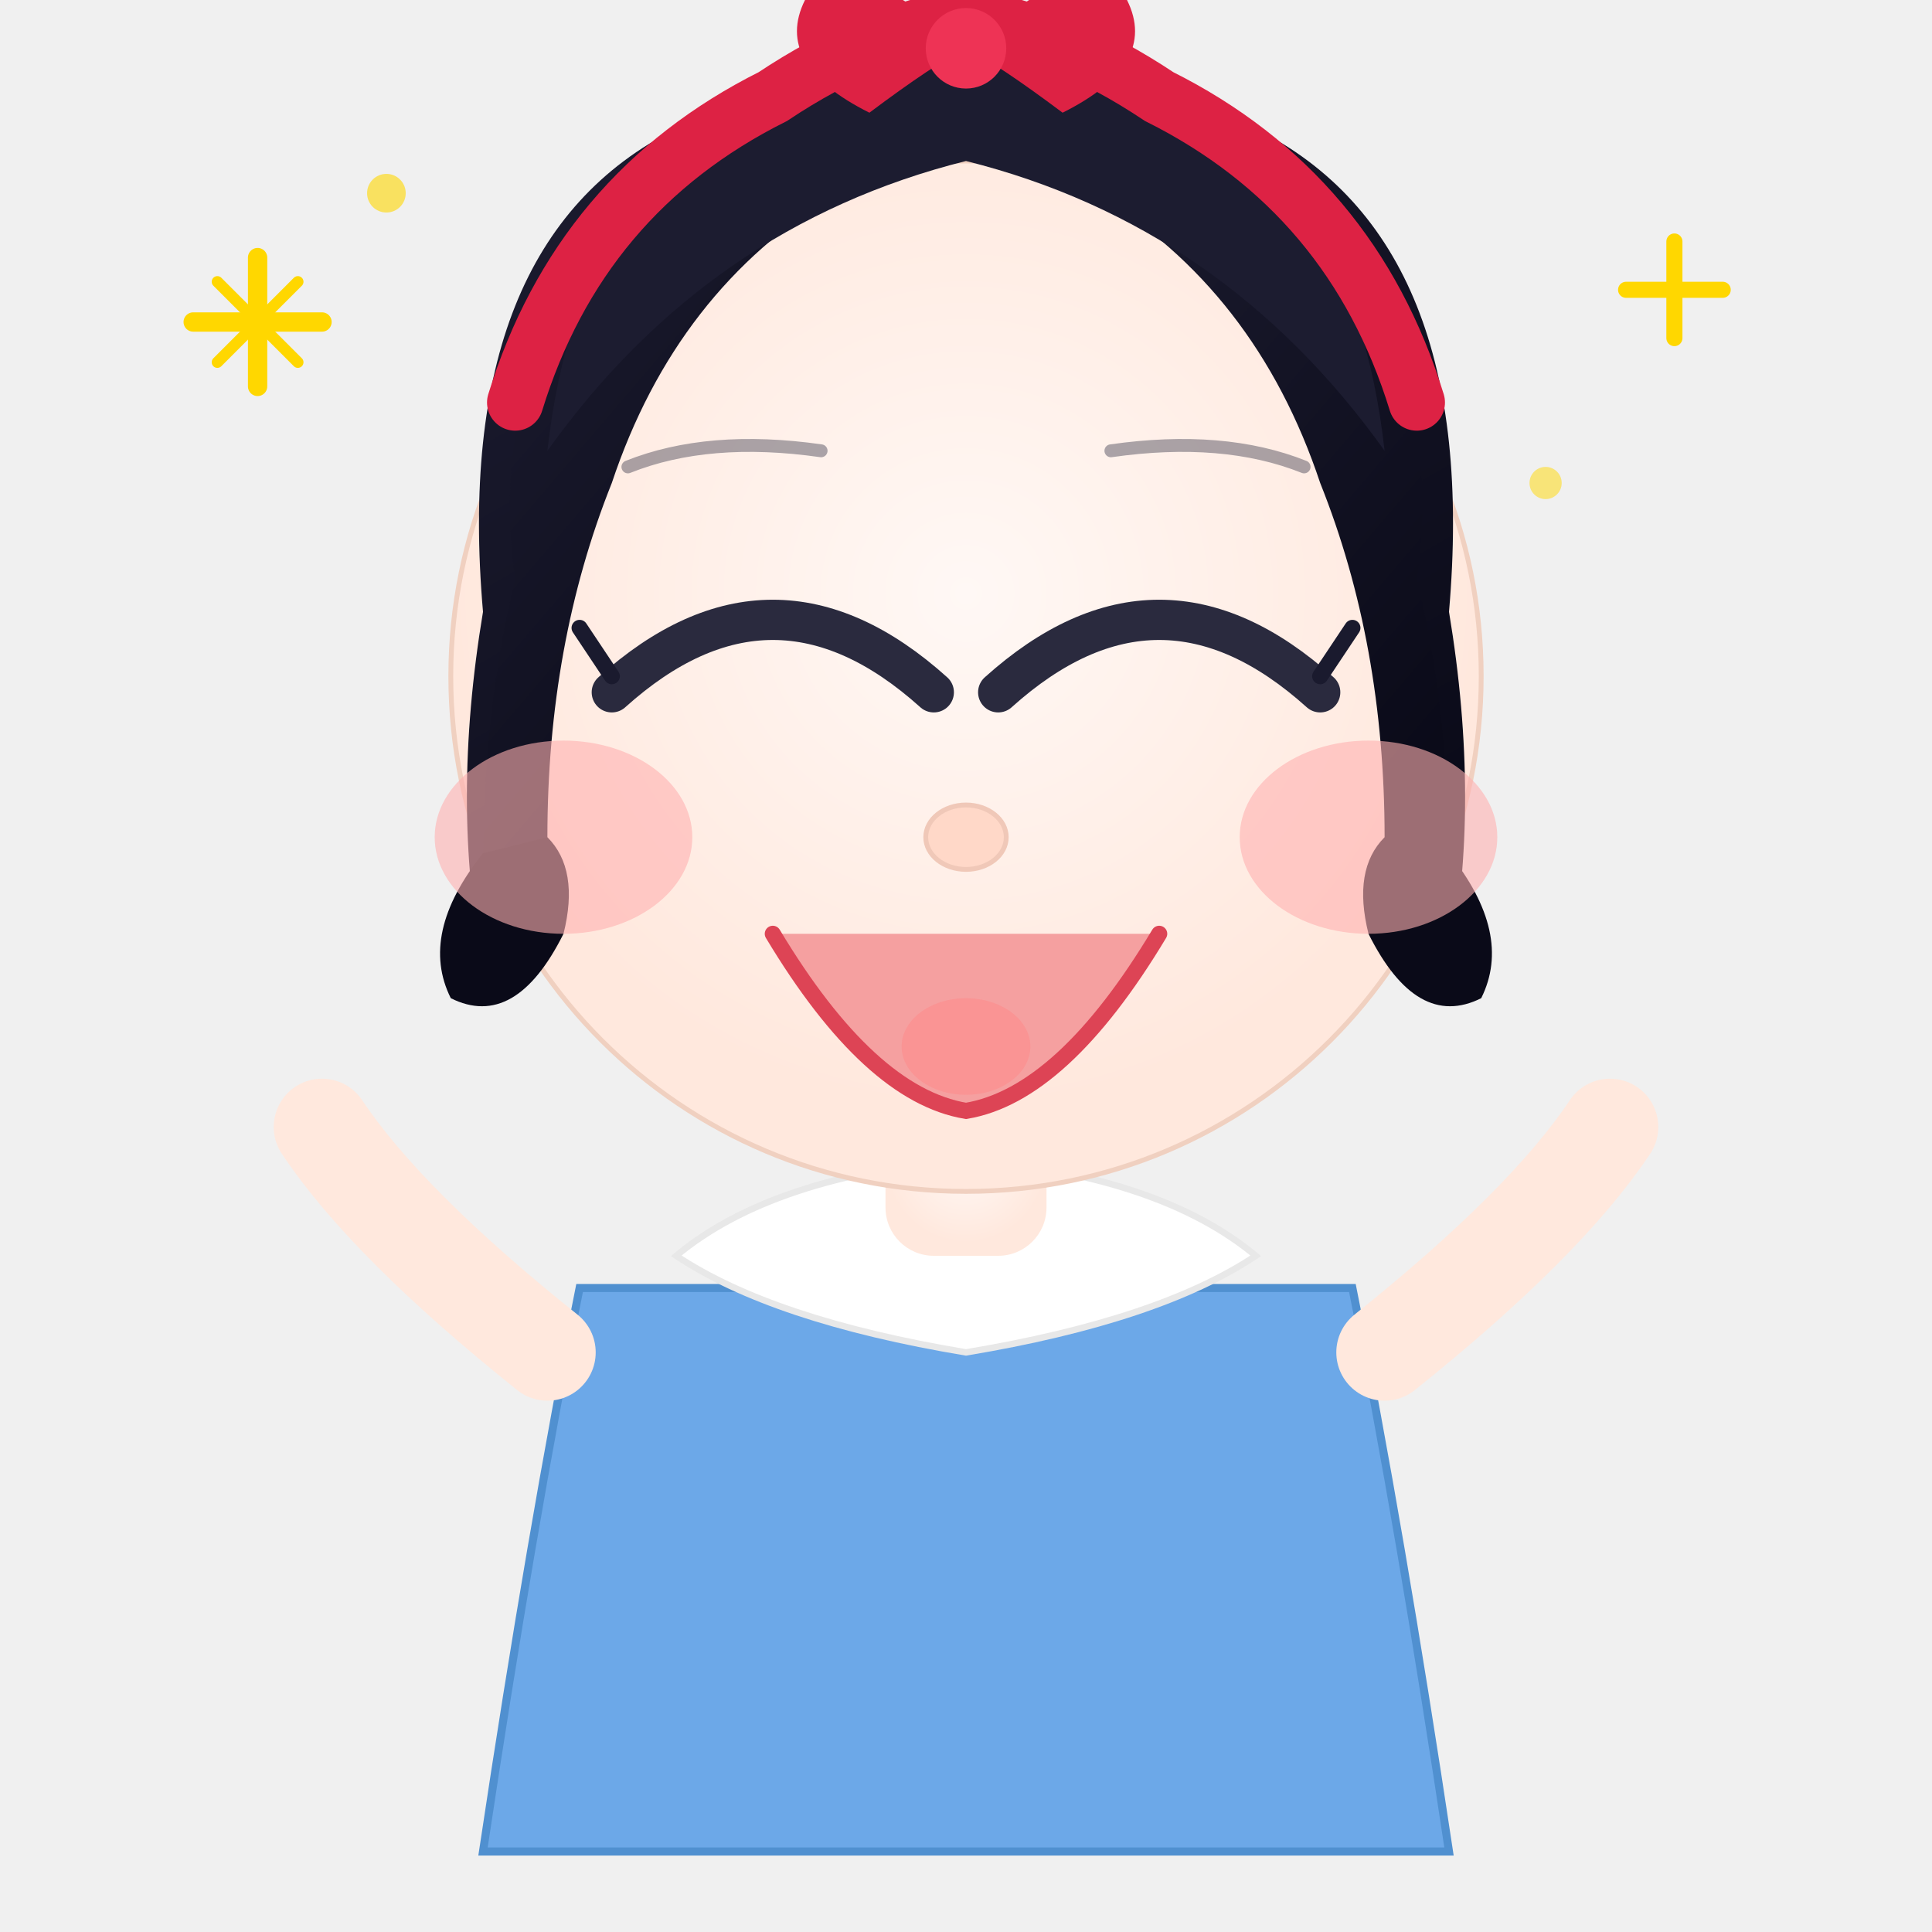
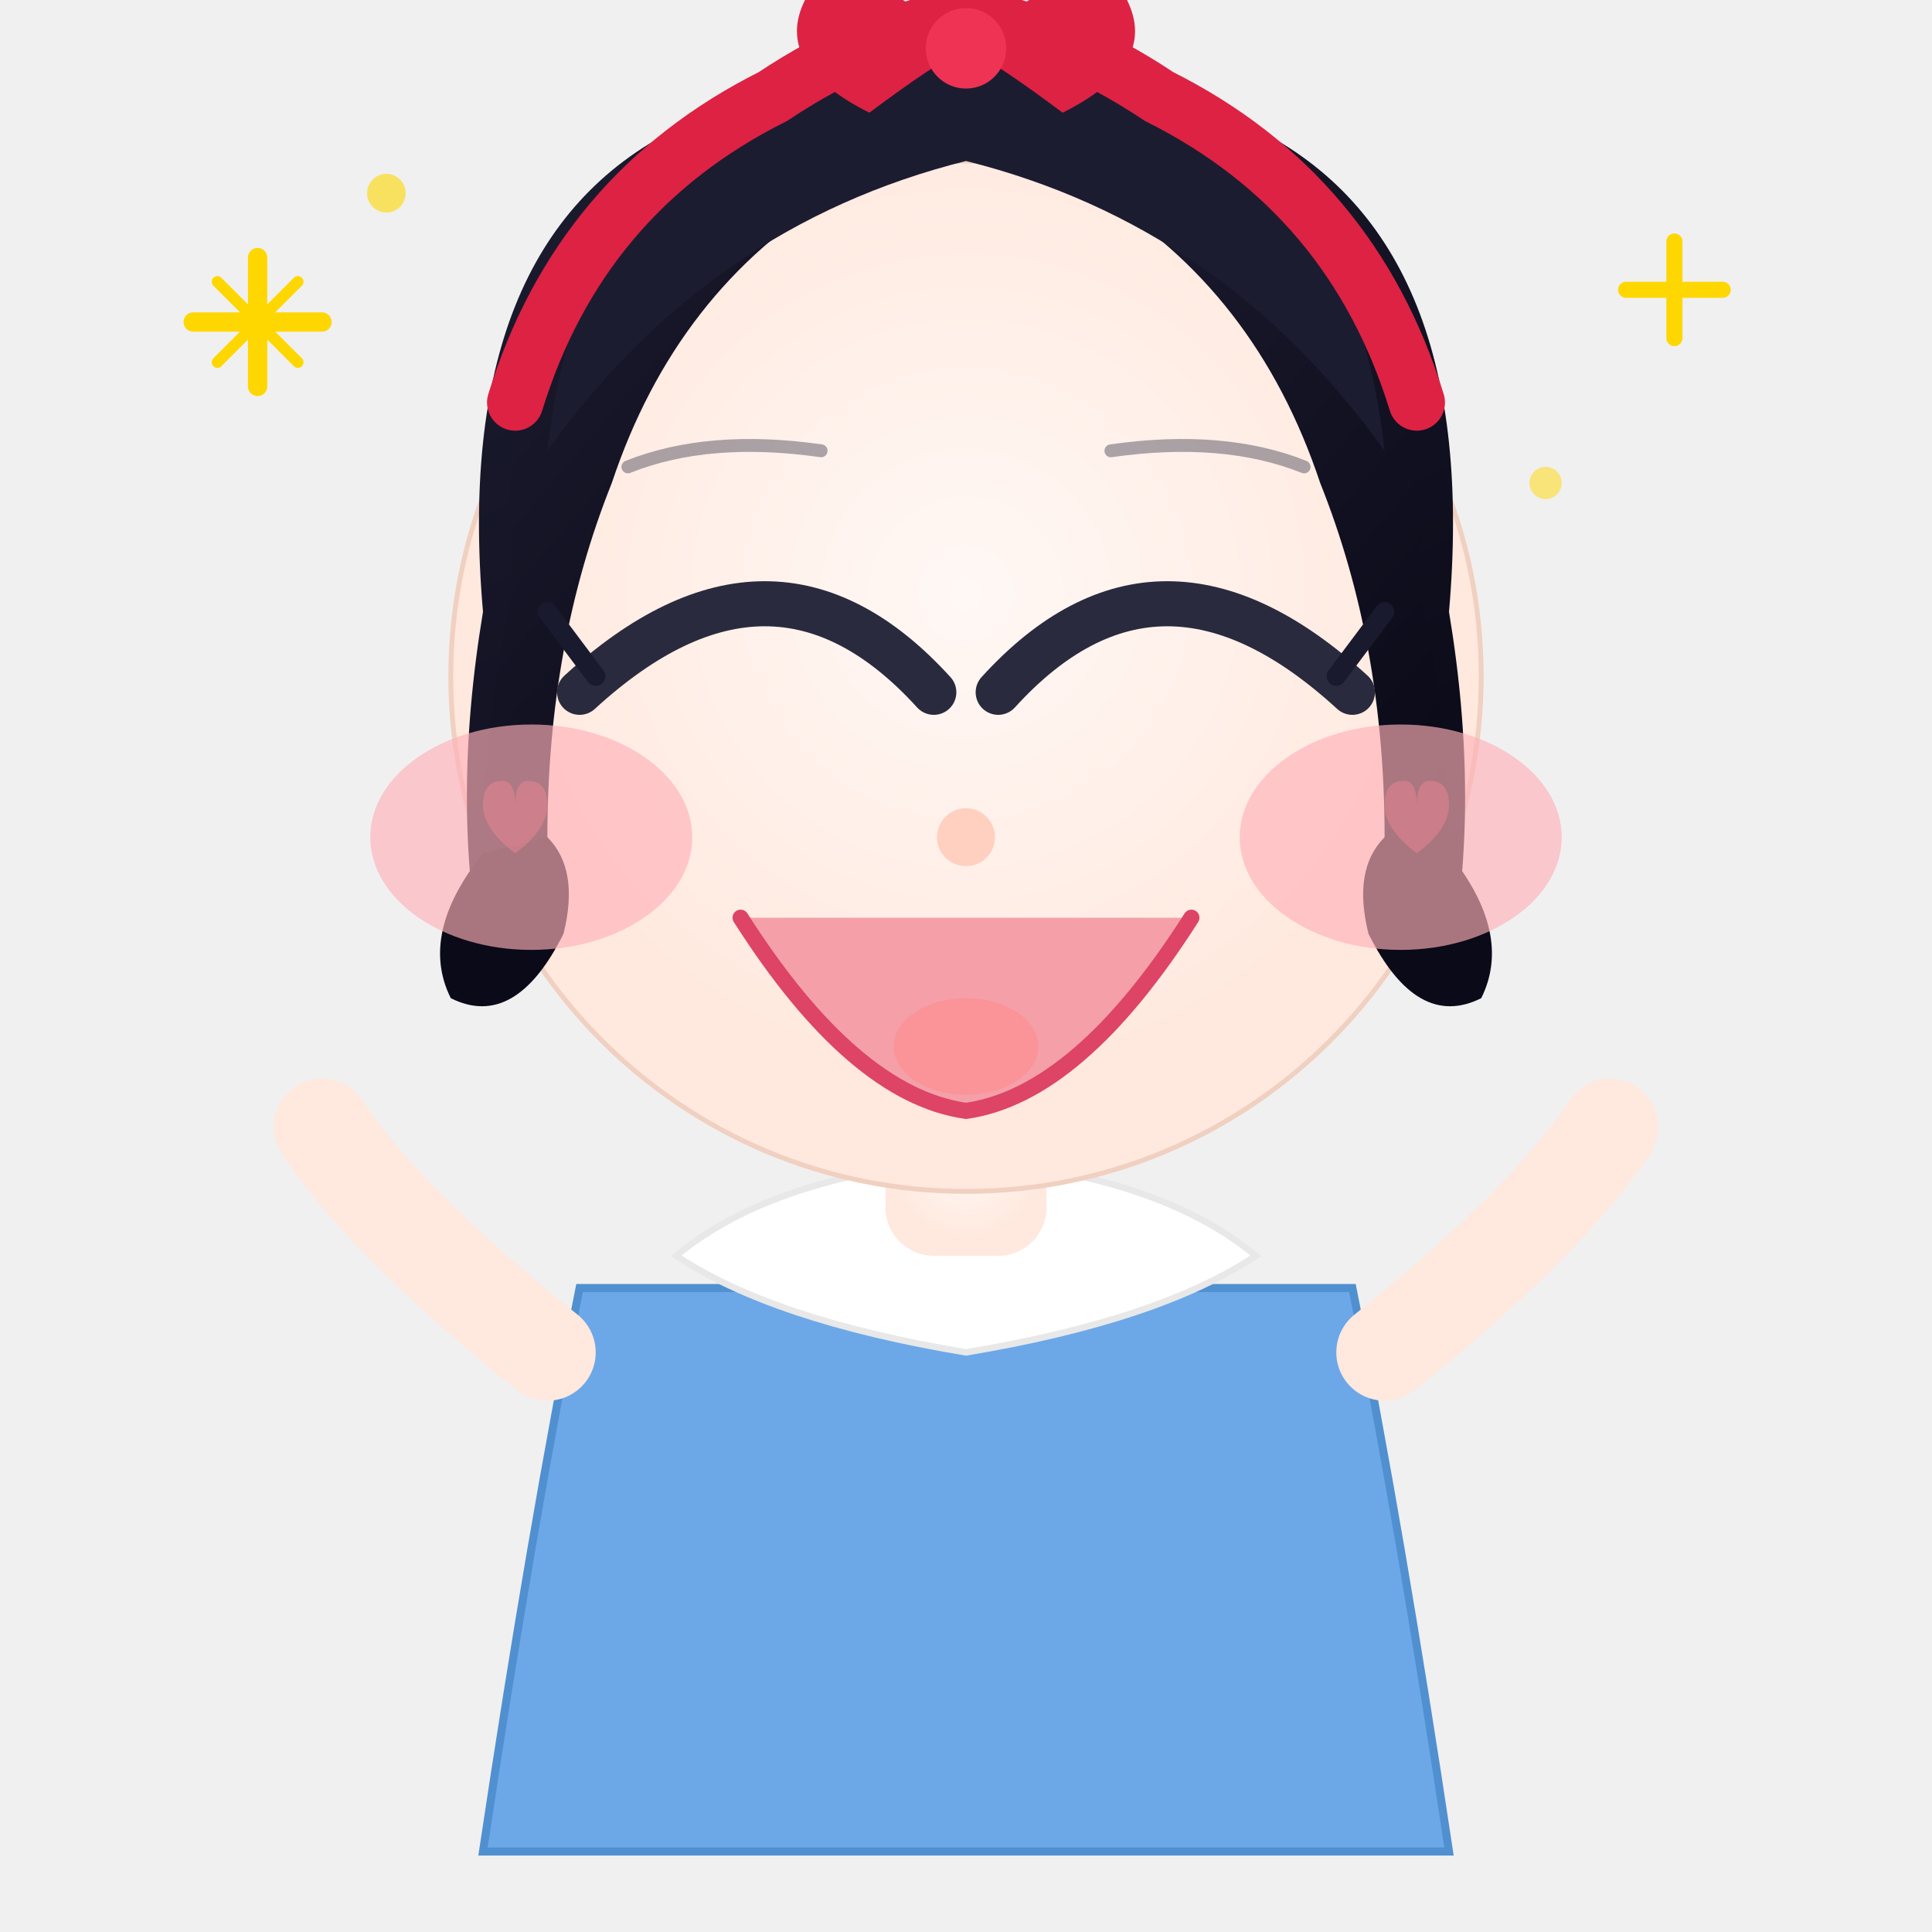
<svg xmlns="http://www.w3.org/2000/svg" viewBox="0 0 120 120" width="120" height="120">
  <defs>
    <radialGradient id="bSkinH" cx="50%" cy="42%" r="50%">
      <stop offset="0%" stop-color="#FFF8F5" />
      <stop offset="100%" stop-color="#FFE8DD" />
    </radialGradient>
    <linearGradient id="bHairH" x1="20%" y1="0%" x2="80%" y2="100%">
      <stop offset="0%" stop-color="#1C1C30" />
      <stop offset="100%" stop-color="#0A0A18" />
    </linearGradient>
  </defs>
  <path d="M36 80 Q33 95 30 115 L90 115 Q87 95 84 80 Z" fill="#6CA8E8" stroke="#5090D0" stroke-width="0.5" />
  <path d="M42 78 Q48 73 60 72 Q72 73 78 78 Q72 82 60 84 Q48 82 42 78 Z" fill="white" stroke="#E8E8E8" stroke-width="0.4" />
  <rect x="55" y="68" width="10" height="10" rx="3" fill="url(#bSkinH)" />
  <circle cx="60" cy="42" r="32" fill="url(#bSkinH)" stroke="#F0D0C0" stroke-width="0.3" />
  <path d="M30 38 Q28 15 42 8 Q52 2 60 1 Q68 2 78 8 Q92 15 90 38 Q92 50 90 60 L87 58 Q88 48 88 40 Q88 20 76 12 Q66 5 60 4 Q54 5 44 12 Q32 20 32 40 Q32 48 33 58 L30 60 Q28 50 30 38 Z" fill="url(#bHairH)" />
  <path d="M32 36 Q30 22 40 12 Q48 6 56 4 L52 12 Q42 18 38 30 Q34 40 34 52 Q32 56 30 54 Q30 44 32 36 Z" fill="url(#bHairH)" />
  <path d="M88 36 Q90 22 80 12 Q72 6 64 4 L68 12 Q78 18 82 30 Q86 40 86 52 Q88 56 90 54 Q90 44 88 36 Z" fill="url(#bHairH)" />
  <path d="M34 28 Q36 10 50 4 Q56 1 60 0 Q64 1 70 4 Q84 10 86 28 Q76 14 60 10 Q44 14 34 28 Z" fill="#1C1C30" />
  <path d="M30 53 Q26 58 28 62 Q32 64 35 58 Q36 54 34 52" fill="#0A0A18" />
  <path d="M90 53 Q94 58 92 62 Q88 64 85 58 Q84 54 86 52" fill="#0A0A18" />
  <path d="M32 25 Q36 12 48 6 Q54 2 60 1 Q66 2 72 6 Q84 12 88 25" fill="none" stroke="#DD2244" stroke-width="3.5" stroke-linecap="round" />
  <path d="M60 3 Q52 -4 50 0 Q48 4 54 7 Q58 4 60 3 Z" fill="#DD2244" />
  <path d="M60 3 Q68 -4 70 0 Q72 4 66 7 Q62 4 60 3 Z" fill="#DD2244" />
  <circle cx="60" cy="3" r="2.5" fill="#EE3355" />
  <path d="M39 29 Q44 27 51 28" fill="none" stroke="#2A2A3E" stroke-width="0.8" stroke-linecap="round" opacity="0.4" />
  <path d="M69 28 Q76 27 81 29" fill="none" stroke="#2A2A3E" stroke-width="0.8" stroke-linecap="round" opacity="0.4" />
-   <path d="M38 43 Q48 34 58 43" fill="none" stroke="#2A2A3E" stroke-width="2.5" stroke-linecap="round" />
-   <path d="M62 43 Q72 34 82 43" fill="none" stroke="#2A2A3E" stroke-width="2.5" stroke-linecap="round" />
-   <line x1="38" y1="42" x2="36" y2="39" stroke="#1A1A2E" stroke-width="1" stroke-linecap="round" />
-   <line x1="82" y1="42" x2="84" y2="39" stroke="#1A1A2E" stroke-width="1" stroke-linecap="round" />
-   <ellipse cx="60" cy="52" rx="2.5" ry="2" fill="#FFD8C8" stroke="#F0C8B8" stroke-width="0.3" />
-   <ellipse cx="35" cy="52" rx="8" ry="6" fill="#FFB0B0" opacity="0.6" />
-   <ellipse cx="85" cy="52" rx="8" ry="6" fill="#FFB0B0" opacity="0.6" />
-   <path d="M48 58 Q54 68 60 69 Q66 68 72 58" fill="#F5A0A0" stroke="#DD4455" stroke-width="1" stroke-linecap="round" />
-   <ellipse cx="60" cy="65" rx="4" ry="3" fill="#FF8888" opacity="0.5" />
+   <path d="M36 43 Q48 32 58 43" fill="none" stroke="#2A2A3E" stroke-width="2.8" stroke-linecap="round" />
+   <path d="M62 43 Q72 32 84 43" fill="none" stroke="#2A2A3E" stroke-width="2.8" stroke-linecap="round" />
+   <line x1="37" y1="42" x2="34" y2="38" stroke="#1A1A2E" stroke-width="1.2" stroke-linecap="round" />
+   <line x1="83" y1="42" x2="86" y2="38" stroke="#1A1A2E" stroke-width="1.2" stroke-linecap="round" />
+   <circle cx="60" cy="52" r="1.8" fill="#FFD0C0" />
+   <ellipse cx="33" cy="52" rx="10" ry="7" fill="#FFB0B8" opacity="0.65" />
+   <ellipse cx="87" cy="52" rx="10" ry="7" fill="#FFB0B8" opacity="0.65" />
+   <path d="M30 50 Q30 48.5 31.2 48.5 Q32 48.5 32 50 Q32 48.5 32.8 48.5 Q34 48.5 34 50 Q34 51.5 32 53 Q30 51.5 30 50 Z" fill="#FF8899" opacity="0.4" />
+   <path d="M86 50 Q86 48.5 87.2 48.5 Q88 48.5 88 50 Q88 48.5 88.8 48.5 Q90 48.5 90 50 Q90 51.5 88 53 Q86 51.5 86 50 Z" fill="#FF8899" opacity="0.4" />
+   <path d="M46 57 Q53 68 60 69 Q67 68 74 57" fill="#F5A0A8" stroke="#DD4466" stroke-width="1" stroke-linecap="round" />
+   <ellipse cx="60" cy="65" rx="4.5" ry="3" fill="#FF8888" opacity="0.5" />
  <g transform="translate(16,20)">
    <line x1="0" y1="-4" x2="0" y2="4" stroke="#FFD700" stroke-width="1.2" stroke-linecap="round" />
    <line x1="-4" y1="0" x2="4" y2="0" stroke="#FFD700" stroke-width="1.2" stroke-linecap="round" />
    <line x1="-2.5" y1="-2.5" x2="2.5" y2="2.5" stroke="#FFD700" stroke-width="0.7" stroke-linecap="round" />
    <line x1="2.5" y1="-2.5" x2="-2.5" y2="2.5" stroke="#FFD700" stroke-width="0.7" stroke-linecap="round" />
  </g>
  <g transform="translate(104,18)">
    <line x1="0" y1="-3" x2="0" y2="3" stroke="#FFD700" stroke-width="1" stroke-linecap="round" />
    <line x1="-3" y1="0" x2="3" y2="0" stroke="#FFD700" stroke-width="1" stroke-linecap="round" />
  </g>
  <circle cx="24" cy="12" r="1.2" fill="#FFD700" opacity="0.6" />
  <circle cx="96" cy="30" r="1" fill="#FFD700" opacity="0.5" />
  <path d="M34 84 Q24 76 20 70" fill="none" stroke="#FFE8DD" stroke-width="6" stroke-linecap="round" />
  <path d="M86 84 Q96 76 100 70" fill="none" stroke="#FFE8DD" stroke-width="6" stroke-linecap="round" />
</svg>
